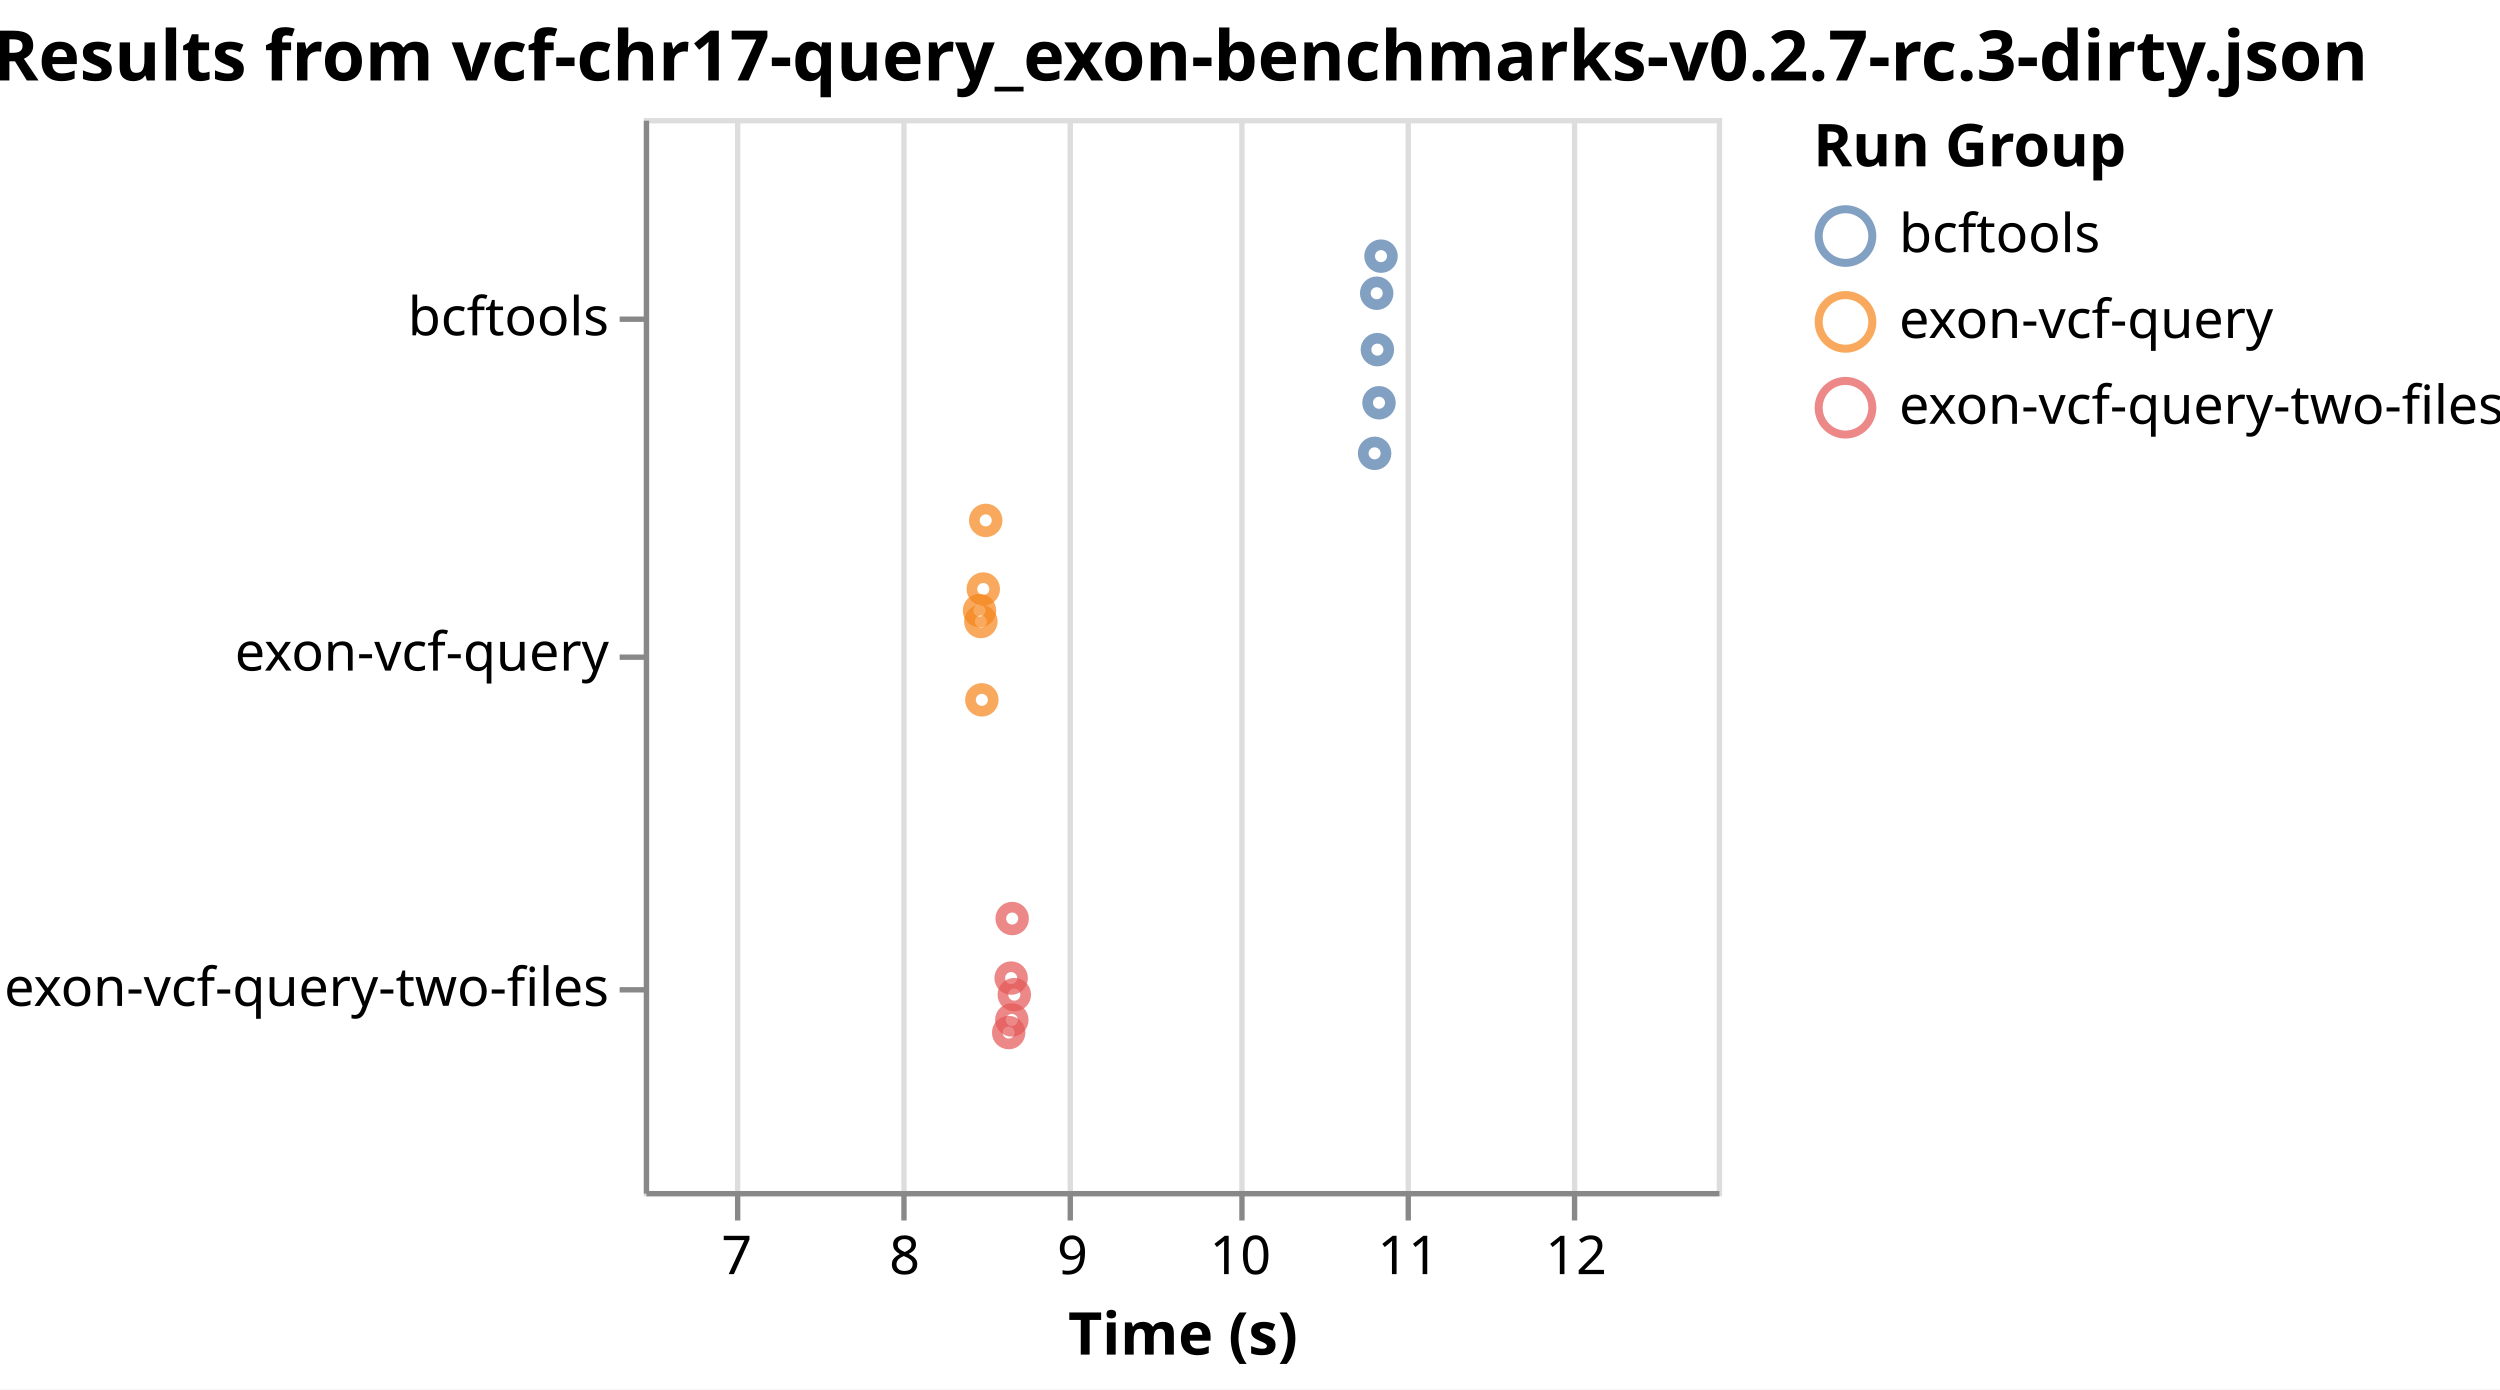
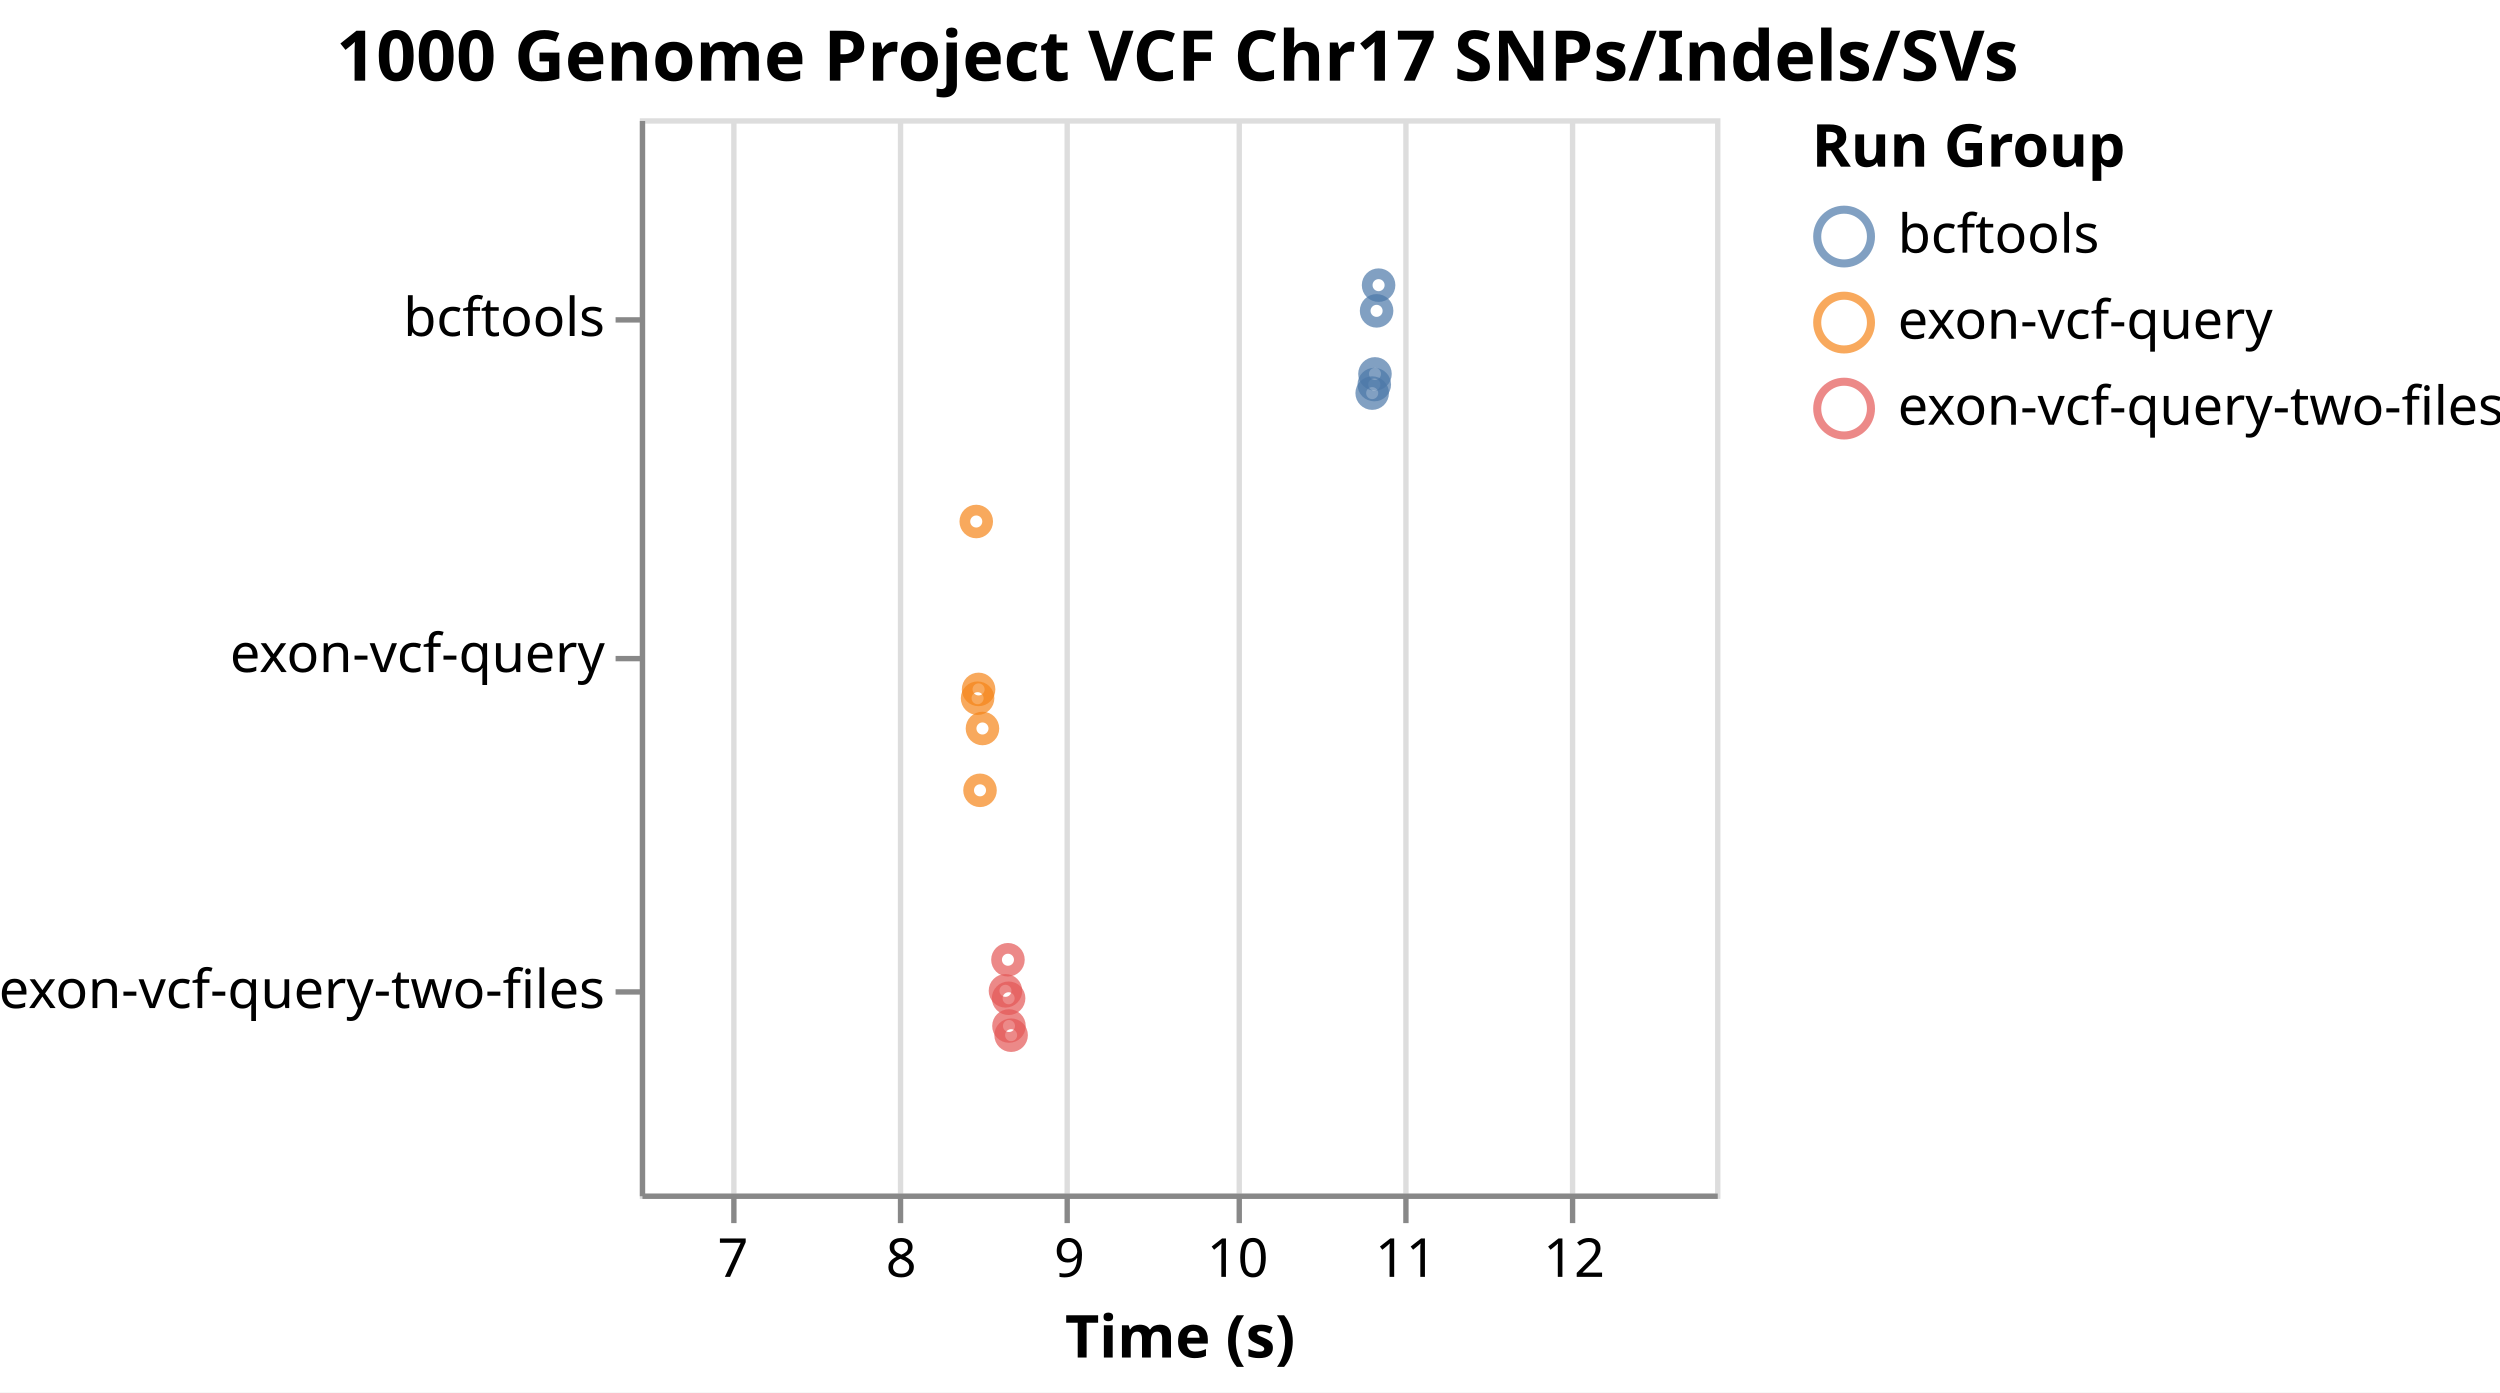
- <svg xmlns="http://www.w3.org/2000/svg" version="1.1" class="marks" width="466" height="259" viewBox="0 0 466 259">
-   <rect width="466" height="259" fill="white" />
-   <g fill="none" stroke-miterlimit="10" transform="translate(120,22)">
+ <svg xmlns="http://www.w3.org/2000/svg" version="1.1" class="marks" width="465" height="259" viewBox="0 0 465 259">
+   <rect width="465" height="259" fill="white" />
+   <g fill="none" stroke-miterlimit="10" transform="translate(119,22)">
    <g class="mark-group role-frame root" role="graphics-object" aria-roledescription="group mark container">
      <g transform="translate(0,0)">
        <path class="background" aria-hidden="true" d="M0.5,0.5h200v200h-200Z" stroke="#ddd" />
        <g>
          <g class="mark-group role-axis" aria-hidden="true">
            <g transform="translate(0.5,200.5)">
              <path class="background" aria-hidden="true" d="M0,0h0v0h0Z" pointer-events="none" />
              <g>
                <g class="mark-rule role-axis-grid" pointer-events="none">
                  <line transform="translate(17,0)" x2="0" y2="-200" stroke="#ddd" stroke-width="1" opacity="1" />
                  <line transform="translate(48,0)" x2="0" y2="-200" stroke="#ddd" stroke-width="1" opacity="1" />
                  <line transform="translate(79,0)" x2="0" y2="-200" stroke="#ddd" stroke-width="1" opacity="1" />
                  <line transform="translate(111,0)" x2="0" y2="-200" stroke="#ddd" stroke-width="1" opacity="1" />
                  <line transform="translate(142,0)" x2="0" y2="-200" stroke="#ddd" stroke-width="1" opacity="1" />
                  <line transform="translate(173,0)" x2="0" y2="-200" stroke="#ddd" stroke-width="1" opacity="1" />
                </g>
              </g>
              <path class="foreground" aria-hidden="true" d="" pointer-events="none" display="none" />
            </g>
          </g>
          <g class="mark-group role-axis" role="graphics-symbol" aria-roledescription="axis" aria-label="X-axis titled 'Time (s)' for a linear scale with values from 6 to 13">
            <g transform="translate(0.5,200.5)">
              <path class="background" aria-hidden="true" d="M0,0h0v0h0Z" pointer-events="none" />
              <g>
                <g class="mark-rule role-axis-tick" pointer-events="none">
                  <line transform="translate(17,0)" x2="0" y2="5" stroke="#888" stroke-width="1" opacity="1" />
                  <line transform="translate(48,0)" x2="0" y2="5" stroke="#888" stroke-width="1" opacity="1" />
                  <line transform="translate(79,0)" x2="0" y2="5" stroke="#888" stroke-width="1" opacity="1" />
                  <line transform="translate(111,0)" x2="0" y2="5" stroke="#888" stroke-width="1" opacity="1" />
                  <line transform="translate(142,0)" x2="0" y2="5" stroke="#888" stroke-width="1" opacity="1" />
                  <line transform="translate(173,0)" x2="0" y2="5" stroke="#888" stroke-width="1" opacity="1" />
                </g>
                <g class="mark-text role-axis-label" pointer-events="none">
                  <text text-anchor="middle" transform="translate(16.82549,15)" font-family="sans-serif" font-size="10px" fill="#000" opacity="1">7</text>
                  <text text-anchor="middle" transform="translate(48.11684,15)" font-family="sans-serif" font-size="10px" fill="#000" opacity="1">8</text>
                  <text text-anchor="middle" transform="translate(79.40818,15)" font-family="sans-serif" font-size="10px" fill="#000" opacity="1">9</text>
                  <text text-anchor="middle" transform="translate(110.6995,15)" font-family="sans-serif" font-size="10px" fill="#000" opacity="1">10</text>
                  <text text-anchor="middle" transform="translate(141.9909,15)" font-family="sans-serif" font-size="10px" fill="#000" opacity="1">11</text>
                  <text text-anchor="middle" transform="translate(173.2822,15)" font-family="sans-serif" font-size="10px" fill="#000" opacity="1">12</text>
                </g>
                <g class="mark-rule role-axis-domain" pointer-events="none">
                  <line transform="translate(0,0)" x2="200" y2="0" stroke="#888" stroke-width="1" opacity="1" />
                </g>
                <g class="mark-text role-axis-title" pointer-events="none">
                  <text text-anchor="middle" transform="translate(100,30)" font-family="sans-serif" font-size="11px" font-weight="bold" fill="#000" opacity="1">Time (s)</text>
                </g>
              </g>
              <path class="foreground" aria-hidden="true" d="" pointer-events="none" display="none" />
            </g>
          </g>
          <g class="mark-group role-axis" role="graphics-symbol" aria-roledescription="axis" aria-label="Y-axis for a discrete scale with 3 values: bcftools, exon-vcf-query, exon-vcf-query-two-files">
            <g transform="translate(0.5,0.5)">
              <path class="background" aria-hidden="true" d="M0,0h0v0h0Z" pointer-events="none" />
              <g>
                <g class="mark-rule role-axis-tick" pointer-events="none">
                  <line transform="translate(0,37)" x2="-5" y2="0" stroke="#888" stroke-width="1" opacity="1" />
                  <line transform="translate(0,100)" x2="-5" y2="0" stroke="#888" stroke-width="1" opacity="1" />
                  <line transform="translate(0,162)" x2="-5" y2="0" stroke="#888" stroke-width="1" opacity="1" />
                </g>
                <g class="mark-text role-axis-label" pointer-events="none">
                  <text text-anchor="end" transform="translate(-7,40)" font-family="sans-serif" font-size="10px" fill="#000" opacity="1">bcftools</text>
                  <text text-anchor="end" transform="translate(-7,102.5)" font-family="sans-serif" font-size="10px" fill="#000" opacity="1">exon-vcf-query</text>
                  <text text-anchor="end" transform="translate(-7,165)" font-family="sans-serif" font-size="10px" fill="#000" opacity="1">exon-vcf-query-two-files</text>
                </g>
                <g class="mark-rule role-axis-domain" pointer-events="none">
                  <line transform="translate(0,0)" x2="0" y2="200" stroke="#888" stroke-width="1" opacity="1" />
                </g>
              </g>
              <path class="foreground" aria-hidden="true" d="" pointer-events="none" display="none" />
            </g>
          </g>
          <g class="mark-symbol role-mark marks" role="graphics-object" aria-roledescription="symbol mark container">
-             <path aria-label="Time (s): 10.8419728628; Run Group: bcftools; jitter: 1.12189170161" role="graphics-symbol" aria-roledescription="point" transform="translate(137.046,53.07698)" d="M2.121,0A2.121,2.121,0,1,1,-2.121,0A2.121,2.121,0,1,1,2.121,0" stroke="#4c78a8" stroke-width="2" opacity="0.7" />
-             <path aria-label="Time (s): 10.8157836958; Run Group: bcftools; jitter: 1.81790578553" role="graphics-symbol" aria-roledescription="point" transform="translate(136.2265,62.5)" d="M2.121,0A2.121,2.121,0,1,1,-2.121,0A2.121,2.121,0,1,1,2.121,0" stroke="#4c78a8" stroke-width="2" opacity="0.7" />
-             <path aria-label="Time (s): 10.8538401958; Run Group: bcftools; jitter: −0.896847879191" role="graphics-symbol" aria-roledescription="point" transform="translate(137.4173,25.74617)" d="M2.121,0A2.121,2.121,0,1,1,-2.121,0A2.121,2.121,0,1,1,2.121,0" stroke="#4c78a8" stroke-width="2" opacity="0.7" />
-             <path aria-label="Time (s): 10.8323307788; Run Group: bcftools; jitter: 0.390483144074" role="graphics-symbol" aria-roledescription="point" transform="translate(136.7443,43.17477)" d="M2.121,0A2.121,2.121,0,1,1,-2.121,0A2.121,2.121,0,1,1,2.121,0" stroke="#4c78a8" stroke-width="2" opacity="0.7" />
-             <path aria-label="Time (s): 10.8281872798; Run Group: bcftools; jitter: −0.386231642884" role="graphics-symbol" aria-roledescription="point" transform="translate(136.6146,32.65918)" d="M2.121,0A2.121,2.121,0,1,1,-2.121,0A2.121,2.121,0,1,1,2.121,0" stroke="#4c78a8" stroke-width="2" opacity="0.7" />
-             <path aria-label="Time (s): 8.47614711182; Run Group: exon-vcf-query; jitter: 0.595446834785" role="graphics-symbol" aria-roledescription="point" transform="translate(63.01612,108.4497)" d="M2.121,0A2.121,2.121,0,1,1,-2.121,0A2.121,2.121,0,1,1,2.121,0" stroke="#f58518" stroke-width="2" opacity="0.7" />
-             <path aria-label="Time (s): 8.49922294582; Run Group: exon-vcf-query; jitter: −1.87525220902" role="graphics-symbol" aria-roledescription="point" transform="translate(63.73819,75)" d="M2.121,0A2.121,2.121,0,1,1,-2.121,0A2.121,2.121,0,1,1,2.121,0" stroke="#f58518" stroke-width="2" opacity="0.7" />
-             <path aria-label="Time (s): 8.48465136282; Run Group: exon-vcf-query; jitter: −0.930170628199" role="graphics-symbol" aria-roledescription="point" transform="translate(63.28223,87.79503)" d="M2.121,0A2.121,2.121,0,1,1,-2.121,0A2.121,2.121,0,1,1,2.121,0" stroke="#f58518" stroke-width="2" opacity="0.7" />
-             <path aria-label="Time (s): 8.46229548682; Run Group: exon-vcf-query; jitter: −0.633256889734" role="graphics-symbol" aria-roledescription="point" transform="translate(62.58268,91.81481)" d="M2.121,0A2.121,2.121,0,1,1,-2.121,0A2.121,2.121,0,1,1,2.121,0" stroke="#f58518" stroke-width="2" opacity="0.7" />
-             <path aria-label="Time (s): 8.47025865382; Run Group: exon-vcf-query; jitter: −0.483037062987" role="graphics-symbol" aria-roledescription="point" transform="translate(62.83186,93.84857)" d="M2.121,0A2.121,2.121,0,1,1,-2.121,0A2.121,2.121,0,1,1,2.121,0" stroke="#f58518" stroke-width="2" opacity="0.7" />
-             <path aria-label="Time (s): 8.65070986282; Run Group: exon-vcf-query-two-files; jitter: −0.190139267331" role="graphics-symbol" aria-roledescription="point" transform="translate(68.47842,160.314)" d="M2.121,0A2.121,2.121,0,1,1,-2.121,0A2.121,2.121,0,1,1,2.121,0" stroke="#e45756" stroke-width="2" opacity="0.7" />
-             <path aria-label="Time (s): 8.66949623782; Run Group: exon-vcf-query-two-files; jitter: 0.0380402554538" role="graphics-symbol" aria-roledescription="point" transform="translate(69.06627,163.4032)" d="M2.121,0A2.121,2.121,0,1,1,-2.121,0A2.121,2.121,0,1,1,2.121,0" stroke="#e45756" stroke-width="2" opacity="0.7" />
-             <path aria-label="Time (s): 8.63594944582; Run Group: exon-vcf-query-two-files; jitter: 0.560144681076" role="graphics-symbol" aria-roledescription="point" transform="translate(68.01655,170.4717)" d="M2.121,0A2.121,2.121,0,1,1,-2.121,0A2.121,2.121,0,1,1,2.121,0" stroke="#e45756" stroke-width="2" opacity="0.7" />
-             <path aria-label="Time (s): 8.65467302882; Run Group: exon-vcf-query-two-files; jitter: 0.386080714847" role="graphics-symbol" aria-roledescription="point" transform="translate(68.60243,168.1152)" d="M2.121,0A2.121,2.121,0,1,1,-2.121,0A2.121,2.121,0,1,1,2.121,0" stroke="#e45756" stroke-width="2" opacity="0.7" />
-             <path aria-label="Time (s): 8.65676132082; Run Group: exon-vcf-query-two-files; jitter: −1.00986011145" role="graphics-symbol" aria-roledescription="point" transform="translate(68.66778,149.2162)" d="M2.121,0A2.121,2.121,0,1,1,-2.121,0A2.121,2.121,0,1,1,2.121,0" stroke="#e45756" stroke-width="2" opacity="0.7" />
+             <path aria-label="Time (s): 10.8419728628; Run Group: bcftools; jitter: −0.698115728989" role="graphics-symbol" aria-roledescription="point" transform="translate(137.046,35.82035)" d="M2.121,0A2.121,2.121,0,1,1,-2.121,0A2.121,2.121,0,1,1,2.121,0" stroke="#4c78a8" stroke-width="2" opacity="0.7" />
+             <path aria-label="Time (s): 10.8157836958; Run Group: bcftools; jitter: 0.140420242258" role="graphics-symbol" aria-roledescription="point" transform="translate(136.2265,51.11727)" d="M2.121,0A2.121,2.121,0,1,1,-2.121,0A2.121,2.121,0,1,1,2.121,0" stroke="#4c78a8" stroke-width="2" opacity="0.7" />
+             <path aria-label="Time (s): 10.8538401958; Run Group: bcftools; jitter: −0.960261573577" role="graphics-symbol" aria-roledescription="point" transform="translate(137.4173,31.03817)" d="M2.121,0A2.121,2.121,0,1,1,-2.121,0A2.121,2.121,0,1,1,2.121,0" stroke="#4c78a8" stroke-width="2" opacity="0.7" />
+             <path aria-label="Time (s): 10.8323307788; Run Group: bcftools; jitter: −0.0553567316159" role="graphics-symbol" aria-roledescription="point" transform="translate(136.7443,47.54583)" d="M2.121,0A2.121,2.121,0,1,1,-2.121,0A2.121,2.121,0,1,1,2.121,0" stroke="#4c78a8" stroke-width="2" opacity="0.7" />
+             <path aria-label="Time (s): 10.8281872798; Run Group: bcftools; jitter: 0.0533828680092" role="graphics-symbol" aria-roledescription="point" transform="translate(136.6146,49.5295)" d="M2.121,0A2.121,2.121,0,1,1,-2.121,0A2.121,2.121,0,1,1,2.121,0" stroke="#4c78a8" stroke-width="2" opacity="0.7" />
+             <path aria-label="Time (s): 8.47614711182; Run Group: exon-vcf-query; jitter: −0.264579511025" role="graphics-symbol" aria-roledescription="point" transform="translate(63.01612,106.2291)" d="M2.121,0A2.121,2.121,0,1,1,-2.121,0A2.121,2.121,0,1,1,2.121,0" stroke="#f58518" stroke-width="2" opacity="0.7" />
+             <path aria-label="Time (s): 8.49922294582; Run Group: exon-vcf-query; jitter: 0.133921384582" role="graphics-symbol" aria-roledescription="point" transform="translate(63.73819,113.4987)" d="M2.121,0A2.121,2.121,0,1,1,-2.121,0A2.121,2.121,0,1,1,2.121,0" stroke="#f58518" stroke-width="2" opacity="0.7" />
+             <path aria-label="Time (s): 8.48465136282; Run Group: exon-vcf-query; jitter: 0.764390655246" role="graphics-symbol" aria-roledescription="point" transform="translate(63.28223,125)" d="M2.121,0A2.121,2.121,0,1,1,-2.121,0A2.121,2.121,0,1,1,2.121,0" stroke="#f58518" stroke-width="2" opacity="0.7" />
+             <path aria-label="Time (s): 8.46229548682; Run Group: exon-vcf-query; jitter: −1.97647420161" role="graphics-symbol" aria-roledescription="point" transform="translate(62.58268,75)" d="M2.121,0A2.121,2.121,0,1,1,-2.121,0A2.121,2.121,0,1,1,2.121,0" stroke="#f58518" stroke-width="2" opacity="0.7" />
+             <path aria-label="Time (s): 8.47025865382; Run Group: exon-vcf-query; jitter: −0.1748118057" role="graphics-symbol" aria-roledescription="point" transform="translate(62.83186,107.8667)" d="M2.121,0A2.121,2.121,0,1,1,-2.121,0A2.121,2.121,0,1,1,2.121,0" stroke="#f58518" stroke-width="2" opacity="0.7" />
+             <path aria-label="Time (s): 8.65070986282; Run Group: exon-vcf-query-two-files; jitter: −0.934166739447" role="graphics-symbol" aria-roledescription="point" transform="translate(68.47842,156.5142)" d="M2.121,0A2.121,2.121,0,1,1,-2.121,0A2.121,2.121,0,1,1,2.121,0" stroke="#e45756" stroke-width="2" opacity="0.7" />
+             <path aria-label="Time (s): 8.66949623782; Run Group: exon-vcf-query-two-files; jitter: −0.164925050087" role="graphics-symbol" aria-roledescription="point" transform="translate(69.06627,170.547)" d="M2.121,0A2.121,2.121,0,1,1,-2.121,0A2.121,2.121,0,1,1,2.121,0" stroke="#e45756" stroke-width="2" opacity="0.7" />
+             <path aria-label="Time (s): 8.63594944582; Run Group: exon-vcf-query-two-files; jitter: −0.617393679483" role="graphics-symbol" aria-roledescription="point" transform="translate(68.01655,162.2929)" d="M2.121,0A2.121,2.121,0,1,1,-2.121,0A2.121,2.121,0,1,1,2.121,0" stroke="#e45756" stroke-width="2" opacity="0.7" />
+             <path aria-label="Time (s): 8.65467302882; Run Group: exon-vcf-query-two-files; jitter: −0.541498203187" role="graphics-symbol" aria-roledescription="point" transform="translate(68.60243,163.6774)" d="M2.121,0A2.121,2.121,0,1,1,-2.121,0A2.121,2.121,0,1,1,2.121,0" stroke="#e45756" stroke-width="2" opacity="0.7" />
+             <path aria-label="Time (s): 8.65676132082; Run Group: exon-vcf-query-two-files; jitter: −0.258761162851" role="graphics-symbol" aria-roledescription="point" transform="translate(68.66778,168.8352)" d="M2.121,0A2.121,2.121,0,1,1,-2.121,0A2.121,2.121,0,1,1,2.121,0" stroke="#e45756" stroke-width="2" opacity="0.7" />
          </g>
          <g class="mark-group role-legend" role="graphics-symbol" aria-roledescription="legend" aria-label="Symbol legend titled 'Run Group' for stroke color with 3 values: bcftools, exon-vcf-query, exon-vcf-query-two-files">
            <g transform="translate(218,0)">
              <path class="background" aria-hidden="true" d="M0,0h123v61h-123Z" pointer-events="none" />
              <g>
                <g class="mark-group role-legend-entry">
                  <g transform="translate(0,16)">
                    <path class="background" aria-hidden="true" d="M0,0h0v0h0Z" pointer-events="none" />
                    <g>
                      <g class="mark-group role-scope" role="graphics-object" aria-roledescription="group mark container">
                        <g transform="translate(0,0)">
                          <path class="background" aria-hidden="true" d="M0,0h122.143v12.5h-122.143Z" pointer-events="none" opacity="1" />
                          <g>
                            <g class="mark-symbol role-legend-symbol" pointer-events="none">
                              <path transform="translate(6,6)" d="M5,0A5,5,0,1,1,-5,0A5,5,0,1,1,5,0" stroke="#4c78a8" stroke-width="1.5" opacity="0.7" />
                            </g>
                            <g class="mark-text role-legend-label" pointer-events="none">
                              <text text-anchor="start" transform="translate(16,9)" font-family="sans-serif" font-size="10px" fill="#000" opacity="1">bcftools</text>
                            </g>
                          </g>
                          <path class="foreground" aria-hidden="true" d="" pointer-events="none" display="none" />
                        </g>
                        <g transform="translate(0,16)">
                          <path class="background" aria-hidden="true" d="M0,0h122.143v12.5h-122.143Z" pointer-events="none" opacity="1" />
                          <g>
                            <g class="mark-symbol role-legend-symbol" pointer-events="none">
                              <path transform="translate(6,6)" d="M5,0A5,5,0,1,1,-5,0A5,5,0,1,1,5,0" stroke="#f58518" stroke-width="1.5" opacity="0.7" />
                            </g>
                            <g class="mark-text role-legend-label" pointer-events="none">
                              <text text-anchor="start" transform="translate(16,9)" font-family="sans-serif" font-size="10px" fill="#000" opacity="1">exon-vcf-query</text>
                            </g>
                          </g>
                          <path class="foreground" aria-hidden="true" d="" pointer-events="none" display="none" />
                        </g>
                        <g transform="translate(0,32)">
                          <path class="background" aria-hidden="true" d="M0,0h122.143v12.5h-122.143Z" pointer-events="none" opacity="1" />
                          <g>
                            <g class="mark-symbol role-legend-symbol" pointer-events="none">
                              <path transform="translate(6,6)" d="M5,0A5,5,0,1,1,-5,0A5,5,0,1,1,5,0" stroke="#e45756" stroke-width="1.5" opacity="0.7" />
                            </g>
                            <g class="mark-text role-legend-label" pointer-events="none">
                              <text text-anchor="start" transform="translate(16,9)" font-family="sans-serif" font-size="10px" fill="#000" opacity="1">exon-vcf-query-two-files</text>
                            </g>
                          </g>
                          <path class="foreground" aria-hidden="true" d="" pointer-events="none" display="none" />
                        </g>
                      </g>
                    </g>
                    <path class="foreground" aria-hidden="true" d="" pointer-events="none" display="none" />
                  </g>
                </g>
                <g class="mark-text role-legend-title" pointer-events="none">
                  <text text-anchor="start" transform="translate(0,9)" font-family="sans-serif" font-size="11px" font-weight="bold" fill="#000" opacity="1">Run Group</text>
                </g>
              </g>
              <path class="foreground" aria-hidden="true" d="" pointer-events="none" display="none" />
            </g>
          </g>
          <g class="mark-group role-title">
            <g transform="translate(100,-17)">
              <path class="background" aria-hidden="true" d="M0,0h0v0h0Z" pointer-events="none" />
              <g>
-                 <g class="mark-text role-title-text" role="graphics-symbol" aria-roledescription="title" aria-label="Title text 'Results from vcf-chr17-query_exon-benchmarks-v0.2.7-rc.3-dirty.json'" pointer-events="none">
-                   <text text-anchor="middle" transform="translate(0,10)" font-family="sans-serif" font-size="13px" font-weight="bold" fill="#000" opacity="1">Results from vcf-chr17-query_exon-benchmarks-v0.2.7-rc.3-dirty.json</text>
+                 <g class="mark-text role-title-text" role="graphics-symbol" aria-roledescription="title" aria-label="Title text '1000 Genome Project VCF Chr17 SNPs/Indels/SVs'" pointer-events="none">
+                   <text text-anchor="middle" transform="translate(0,10)" font-family="sans-serif" font-size="13px" font-weight="bold" fill="#000" opacity="1">1000 Genome Project VCF Chr17 SNPs/Indels/SVs</text>
                </g>
              </g>
              <path class="foreground" aria-hidden="true" d="" pointer-events="none" display="none" />
            </g>
          </g>
        </g>
        <path class="foreground" aria-hidden="true" d="" display="none" />
      </g>
    </g>
  </g>
</svg>
